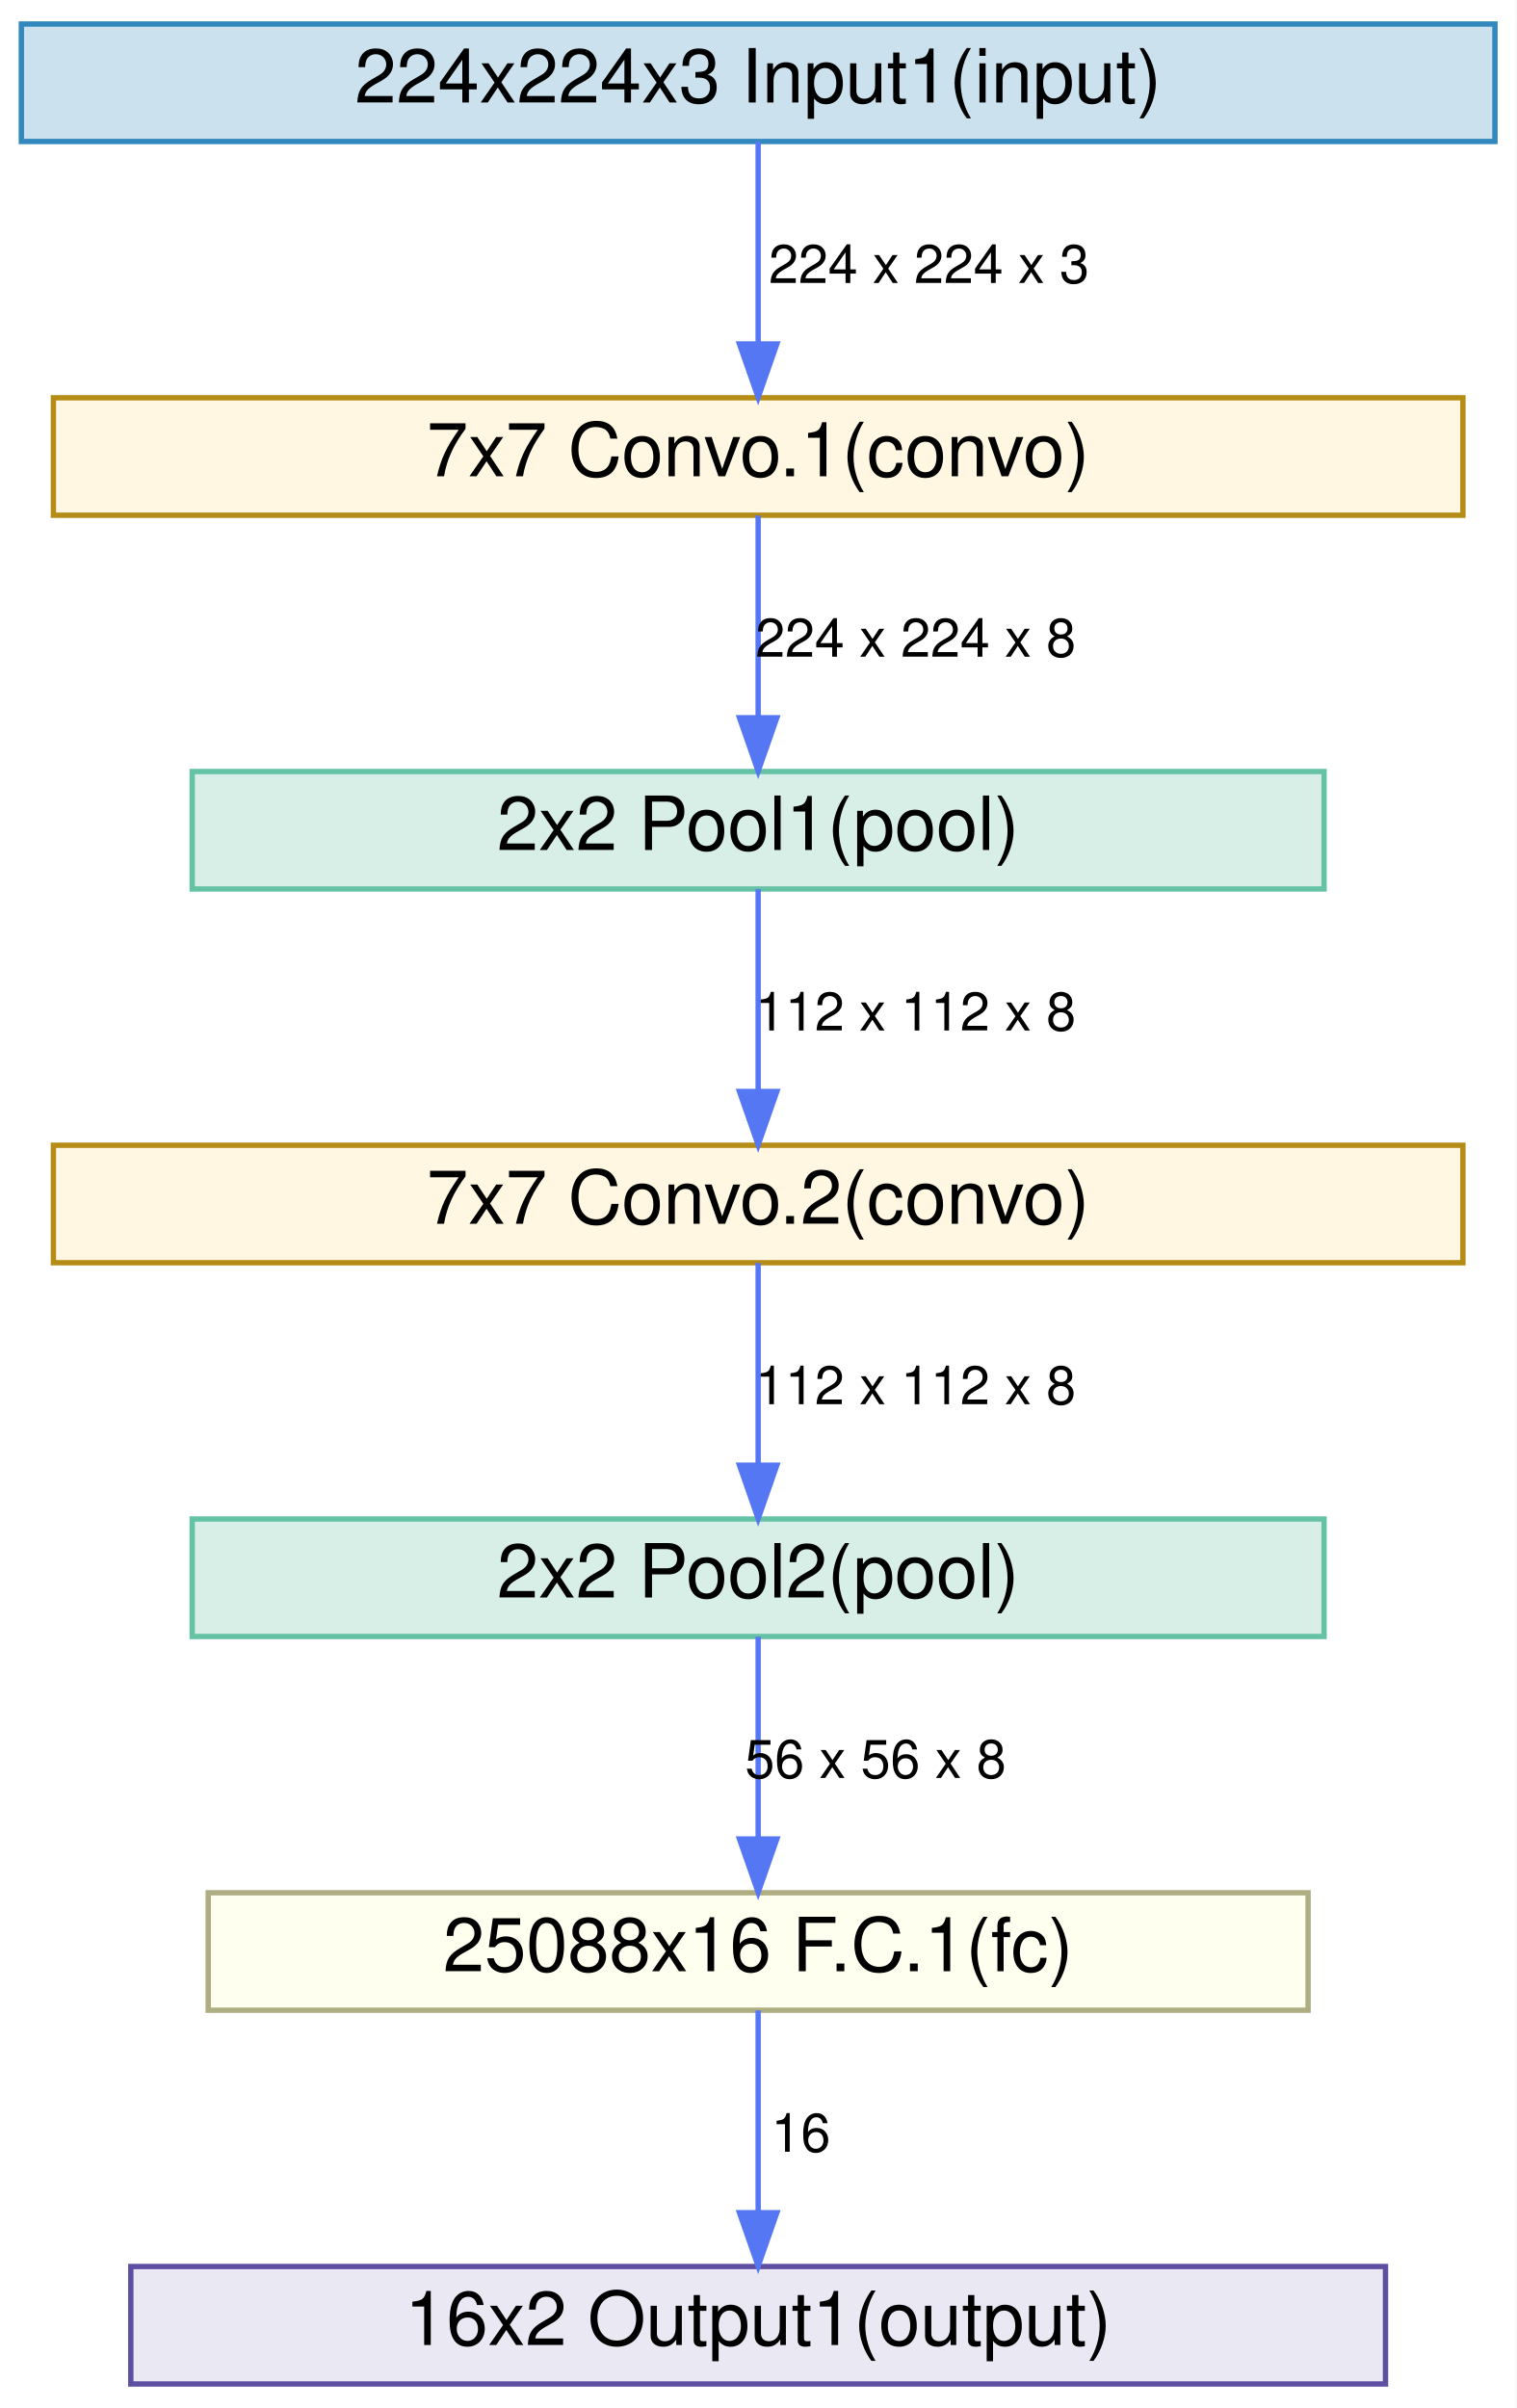
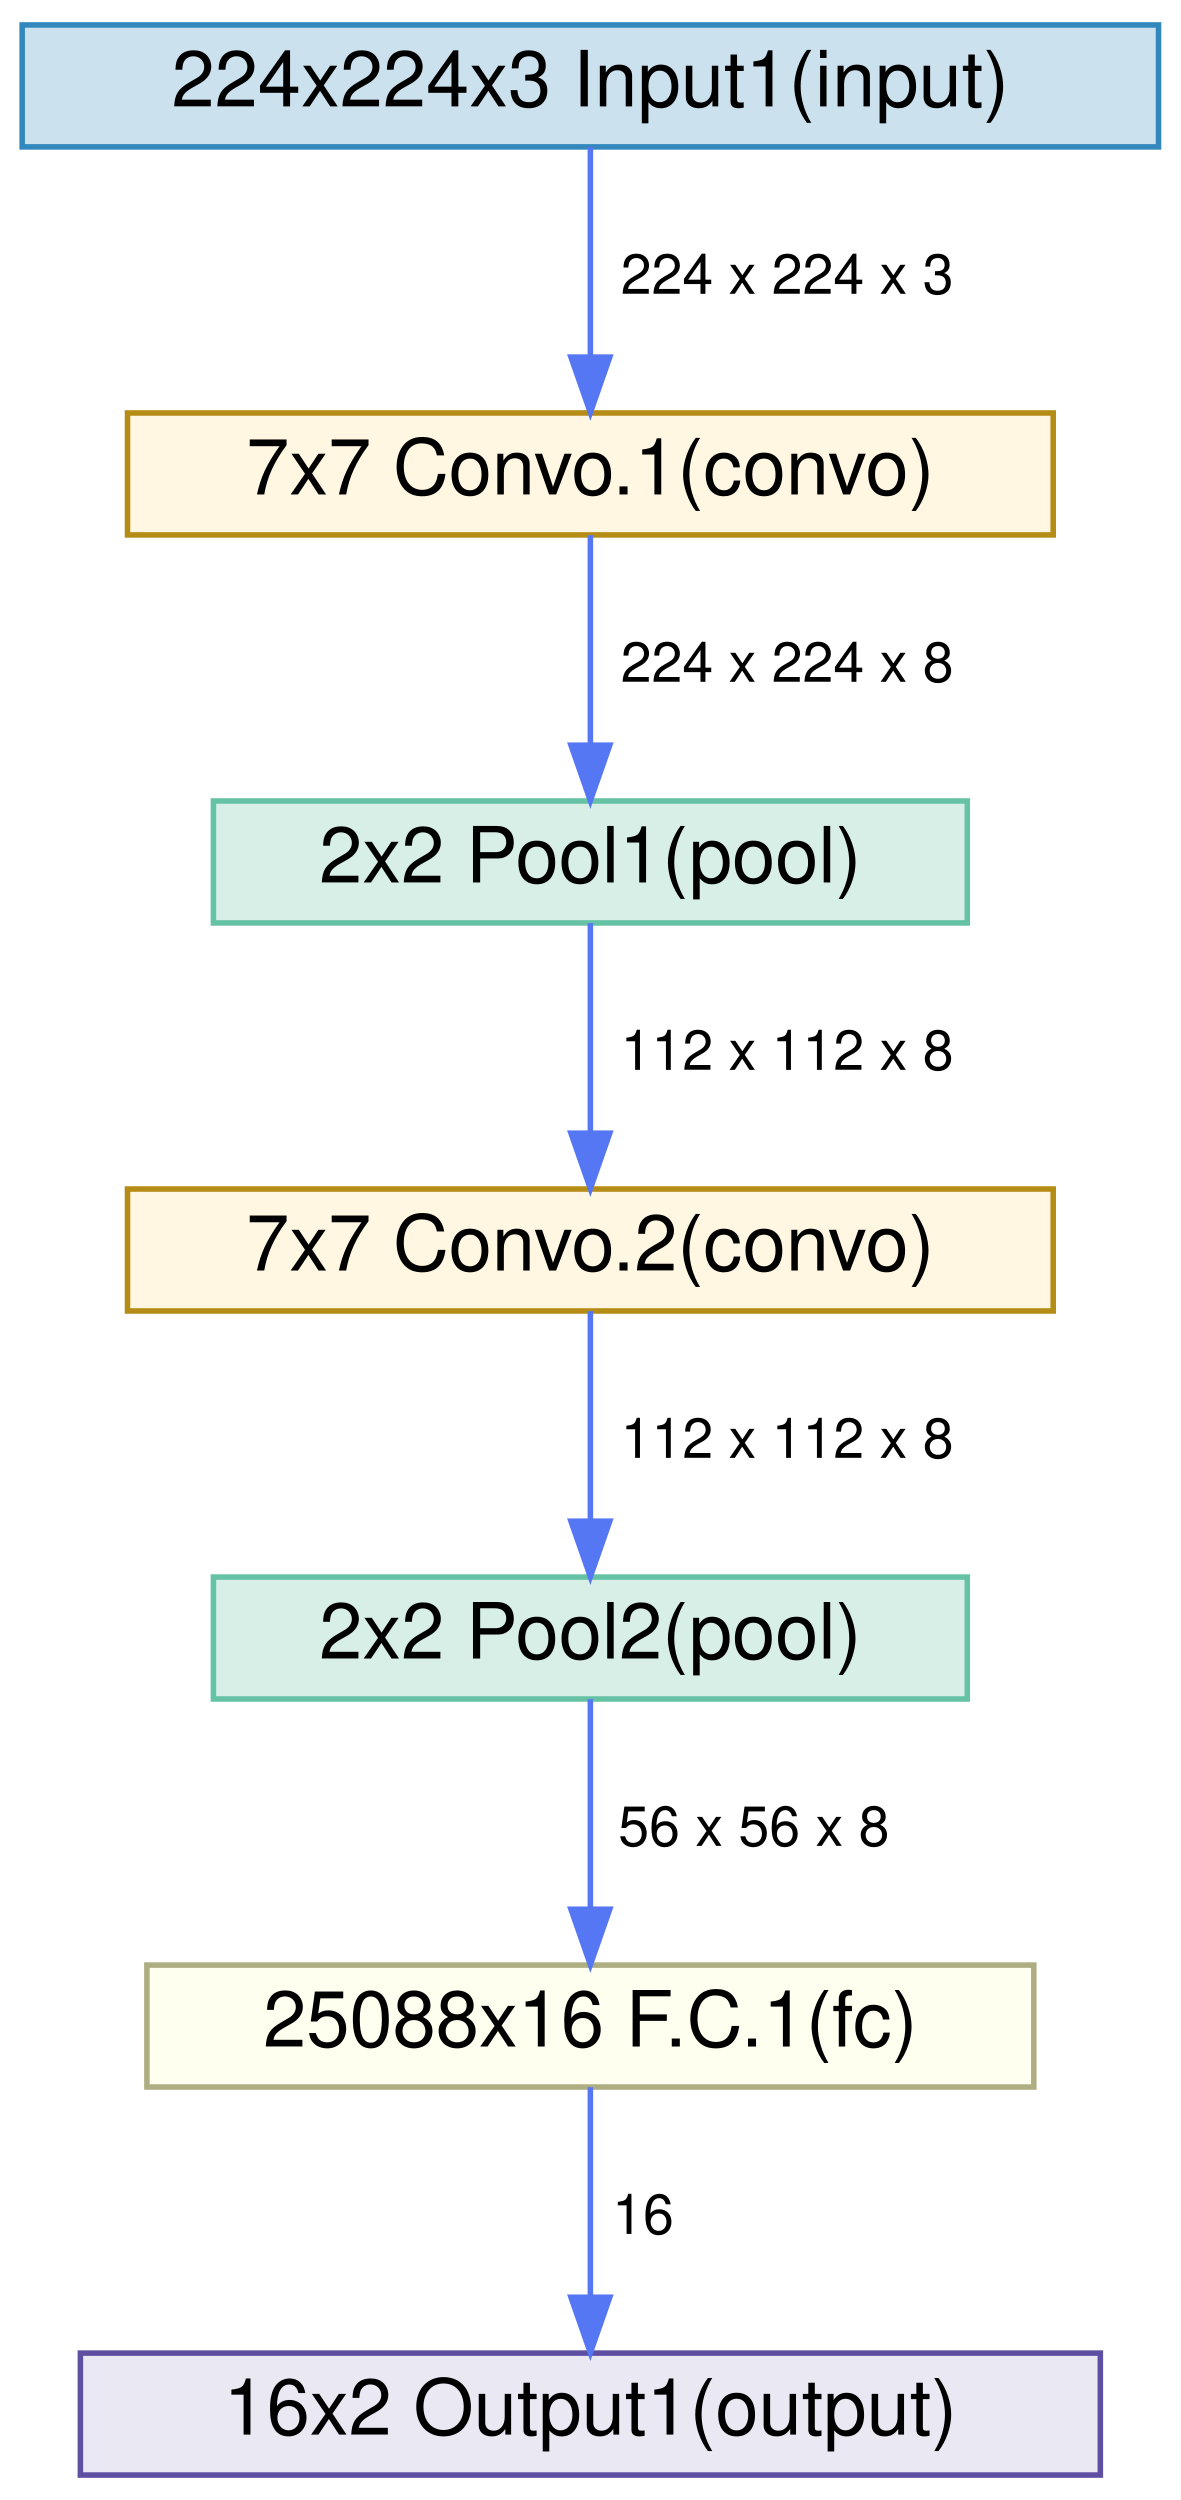
- <svg xmlns="http://www.w3.org/2000/svg" width="284pt" height="451pt" viewBox="0.00 0.00 284.00 451.00">
+ <svg xmlns="http://www.w3.org/2000/svg" width="213pt" height="451pt" viewBox="0.00 0.00 213.00 451.00">
  <g id="graph0" class="graph" transform="scale(1 1) rotate(0) translate(4 447)">
-     <polygon fill="white" stroke="none" points="-4,4 -4,-447 280,-447 280,4 -4,4" />
+     <polygon fill="white" stroke="none" points="-4,4 -4,-447 209,-447 209,4 -4,4" />
    <g id="node1" class="node">
-       <polygon fill="#3288bd" fill-opacity="0.251" stroke="#3288bd" points="0,-420.5 0,-442.5 276,-442.5 276,-420.5 0,-420.5" />
-       <text text-anchor="middle" x="138" y="-427.8" font-family="Helvetica,sans-Serif" font-size="14.00">224x224x3 Input1(input)</text>
+       <polygon fill="#3288bd" fill-opacity="0.251" stroke="#3288bd" points="-1.42109e-14,-420.5 -1.42109e-14,-442.5 205,-442.5 205,-420.5 -1.42109e-14,-420.5" />
+       <text text-anchor="middle" x="102.5" y="-427.8" font-family="Helvetica,sans-Serif" font-size="14.00">224x224x3 Input1(input)</text>
    </g>
    <g id="node2" class="node">
-       <polygon fill="#fee08b" fill-opacity="0.251" stroke="#b58c15" points="6,-350.5 6,-372.5 270,-372.5 270,-350.5 6,-350.5" />
-       <text text-anchor="middle" x="138" y="-357.8" font-family="Helvetica,sans-Serif" font-size="14.00">7x7 Convo.1(convo)</text>
+       <polygon fill="#fee08b" fill-opacity="0.251" stroke="#b58c15" points="19,-350.5 19,-372.5 186,-372.5 186,-350.5 19,-350.5" />
+       <text text-anchor="middle" x="102.5" y="-357.8" font-family="Helvetica,sans-Serif" font-size="14.00">7x7 Convo.1(convo)</text>
    </g>
    <g id="edge1" class="edge">
-       <path fill="none" stroke="#5677f3" d="M138,-420.466C138,-410.623 138,-395.327 138,-382.919" />
-       <polygon fill="#5677f3" stroke="#5677f3" points="141.5,-382.575 138,-372.575 134.5,-382.575 141.5,-382.575" />
-       <text text-anchor="middle" x="170" y="-394" font-family="Helvetica,sans-Serif" font-size="10.00"> 224 x 224 x 3 </text>
+       <path fill="none" stroke="#5677f3" d="M102.5,-420.466C102.5,-410.623 102.5,-395.327 102.5,-382.919" />
+       <polygon fill="#5677f3" stroke="#5677f3" points="106,-382.575 102.5,-372.575 99,-382.575 106,-382.575" />
+       <text text-anchor="middle" x="138" y="-394" font-family="Helvetica,sans-Serif" font-size="10.00"> 224 x 224 x 3 </text>
    </g>
    <g id="node3" class="node">
-       <polygon fill="#66c2a5" fill-opacity="0.251" stroke="#66c2a5" points="32,-280.5 32,-302.5 244,-302.5 244,-280.5 32,-280.5" />
-       <text text-anchor="middle" x="138" y="-287.8" font-family="Helvetica,sans-Serif" font-size="14.00">2x2 Pool1(pool)</text>
+       <polygon fill="#66c2a5" fill-opacity="0.251" stroke="#66c2a5" points="34.5,-280.5 34.5,-302.5 170.5,-302.5 170.5,-280.5 34.5,-280.5" />
+       <text text-anchor="middle" x="102.5" y="-287.8" font-family="Helvetica,sans-Serif" font-size="14.00">2x2 Pool1(pool)</text>
    </g>
    <g id="edge2" class="edge">
-       <path fill="none" stroke="#5677f3" d="M138,-350.466C138,-340.623 138,-325.327 138,-312.919" />
-       <polygon fill="#5677f3" stroke="#5677f3" points="141.5,-312.575 138,-302.575 134.5,-312.575 141.5,-312.575" />
-       <text text-anchor="middle" x="167.5" y="-324" font-family="Helvetica,sans-Serif" font-size="10.00"> 224 x 224 x 8 </text>
+       <path fill="none" stroke="#5677f3" d="M102.5,-350.466C102.5,-340.623 102.5,-325.327 102.5,-312.919" />
+       <polygon fill="#5677f3" stroke="#5677f3" points="106,-312.575 102.5,-302.575 99,-312.575 106,-312.575" />
+       <text text-anchor="middle" x="138" y="-324" font-family="Helvetica,sans-Serif" font-size="10.00"> 224 x 224 x 8 </text>
    </g>
    <g id="node4" class="node">
-       <polygon fill="#fee08b" fill-opacity="0.251" stroke="#b58c15" points="6,-210.5 6,-232.5 270,-232.5 270,-210.5 6,-210.5" />
-       <text text-anchor="middle" x="138" y="-217.8" font-family="Helvetica,sans-Serif" font-size="14.00">7x7 Convo.2(convo)</text>
+       <polygon fill="#fee08b" fill-opacity="0.251" stroke="#b58c15" points="19,-210.5 19,-232.5 186,-232.5 186,-210.5 19,-210.5" />
+       <text text-anchor="middle" x="102.5" y="-217.8" font-family="Helvetica,sans-Serif" font-size="14.00">7x7 Convo.2(convo)</text>
    </g>
    <g id="edge3" class="edge">
-       <path fill="none" stroke="#5677f3" d="M138,-280.466C138,-270.623 138,-255.327 138,-242.919" />
-       <polygon fill="#5677f3" stroke="#5677f3" points="141.5,-242.575 138,-232.575 134.5,-242.575 141.5,-242.575" />
-       <text text-anchor="middle" x="167.5" y="-254" font-family="Helvetica,sans-Serif" font-size="10.00"> 112 x 112 x 8 </text>
+       <path fill="none" stroke="#5677f3" d="M102.5,-280.466C102.5,-270.623 102.5,-255.327 102.5,-242.919" />
+       <polygon fill="#5677f3" stroke="#5677f3" points="106,-242.575 102.5,-232.575 99,-242.575 106,-242.575" />
+       <text text-anchor="middle" x="138" y="-254" font-family="Helvetica,sans-Serif" font-size="10.00"> 112 x 112 x 8 </text>
    </g>
    <g id="node5" class="node">
-       <polygon fill="#66c2a5" fill-opacity="0.251" stroke="#66c2a5" points="32,-140.5 32,-162.5 244,-162.5 244,-140.5 32,-140.5" />
-       <text text-anchor="middle" x="138" y="-147.8" font-family="Helvetica,sans-Serif" font-size="14.00">2x2 Pool2(pool)</text>
+       <polygon fill="#66c2a5" fill-opacity="0.251" stroke="#66c2a5" points="34.5,-140.5 34.5,-162.5 170.5,-162.5 170.5,-140.5 34.5,-140.5" />
+       <text text-anchor="middle" x="102.5" y="-147.8" font-family="Helvetica,sans-Serif" font-size="14.00">2x2 Pool2(pool)</text>
    </g>
    <g id="edge4" class="edge">
-       <path fill="none" stroke="#5677f3" d="M138,-210.466C138,-200.623 138,-185.327 138,-172.919" />
-       <polygon fill="#5677f3" stroke="#5677f3" points="141.5,-172.575 138,-162.575 134.5,-172.575 141.5,-172.575" />
-       <text text-anchor="middle" x="167.5" y="-184" font-family="Helvetica,sans-Serif" font-size="10.00"> 112 x 112 x 8 </text>
+       <path fill="none" stroke="#5677f3" d="M102.5,-210.466C102.5,-200.623 102.5,-185.327 102.5,-172.919" />
+       <polygon fill="#5677f3" stroke="#5677f3" points="106,-172.575 102.5,-162.575 99,-172.575 106,-172.575" />
+       <text text-anchor="middle" x="138" y="-184" font-family="Helvetica,sans-Serif" font-size="10.00"> 112 x 112 x 8 </text>
    </g>
    <g id="node6" class="node">
-       <polygon fill="#ffffbf" fill-opacity="0.251" stroke="#aeae82" points="35,-70.5 35,-92.5 241,-92.5 241,-70.5 35,-70.5" />
-       <text text-anchor="middle" x="138" y="-77.8" font-family="Helvetica,sans-Serif" font-size="14.00">25088x16 F.C.1(fc)</text>
+       <polygon fill="#ffffbf" fill-opacity="0.251" stroke="#aeae82" points="22.5,-70.5 22.5,-92.5 182.5,-92.5 182.5,-70.5 22.5,-70.5" />
+       <text text-anchor="middle" x="102.5" y="-77.8" font-family="Helvetica,sans-Serif" font-size="14.00">25088x16 F.C.1(fc)</text>
    </g>
    <g id="edge5" class="edge">
-       <path fill="none" stroke="#5677f3" d="M138,-140.466C138,-130.623 138,-115.327 138,-102.919" />
-       <polygon fill="#5677f3" stroke="#5677f3" points="141.5,-102.575 138,-92.575 134.5,-102.575 141.5,-102.575" />
-       <text text-anchor="middle" x="160" y="-114" font-family="Helvetica,sans-Serif" font-size="10.00"> 56 x 56 x 8 </text>
+       <path fill="none" stroke="#5677f3" d="M102.5,-140.466C102.5,-130.623 102.5,-115.327 102.5,-102.919" />
+       <polygon fill="#5677f3" stroke="#5677f3" points="106,-102.575 102.5,-92.575 99,-102.575 106,-102.575" />
+       <text text-anchor="middle" x="132" y="-114" font-family="Helvetica,sans-Serif" font-size="10.00"> 56 x 56 x 8 </text>
    </g>
    <g id="node7" class="node">
-       <polygon fill="#5e4fa2" fill-opacity="0.125" stroke="#5e4fa2" points="20.5,-0.5 20.5,-22.5 255.5,-22.5 255.5,-0.5 20.5,-0.5" />
-       <text text-anchor="middle" x="138" y="-7.8" font-family="Helvetica,sans-Serif" font-size="14.00">16x2 Output1(output)</text>
+       <polygon fill="#5e4fa2" fill-opacity="0.125" stroke="#5e4fa2" points="10.5,-0.5 10.5,-22.5 194.5,-22.5 194.5,-0.5 10.5,-0.5" />
+       <text text-anchor="middle" x="102.5" y="-7.8" font-family="Helvetica,sans-Serif" font-size="14.00">16x2 Output1(output)</text>
    </g>
    <g id="edge6" class="edge">
-       <path fill="none" stroke="#5677f3" d="M138,-70.466C138,-60.623 138,-45.327 138,-32.919" />
-       <polygon fill="#5677f3" stroke="#5677f3" points="141.5,-32.575 138,-22.575 134.5,-32.575 141.5,-32.575" />
-       <text text-anchor="middle" x="146" y="-44" font-family="Helvetica,sans-Serif" font-size="10.00"> 16 </text>
+       <path fill="none" stroke="#5677f3" d="M102.5,-70.466C102.5,-60.623 102.5,-45.327 102.5,-32.919" />
+       <polygon fill="#5677f3" stroke="#5677f3" points="106,-32.575 102.5,-22.575 99,-32.575 106,-32.575" />
+       <text text-anchor="middle" x="112" y="-44" font-family="Helvetica,sans-Serif" font-size="10.00"> 16 </text>
    </g>
  </g>
</svg>
